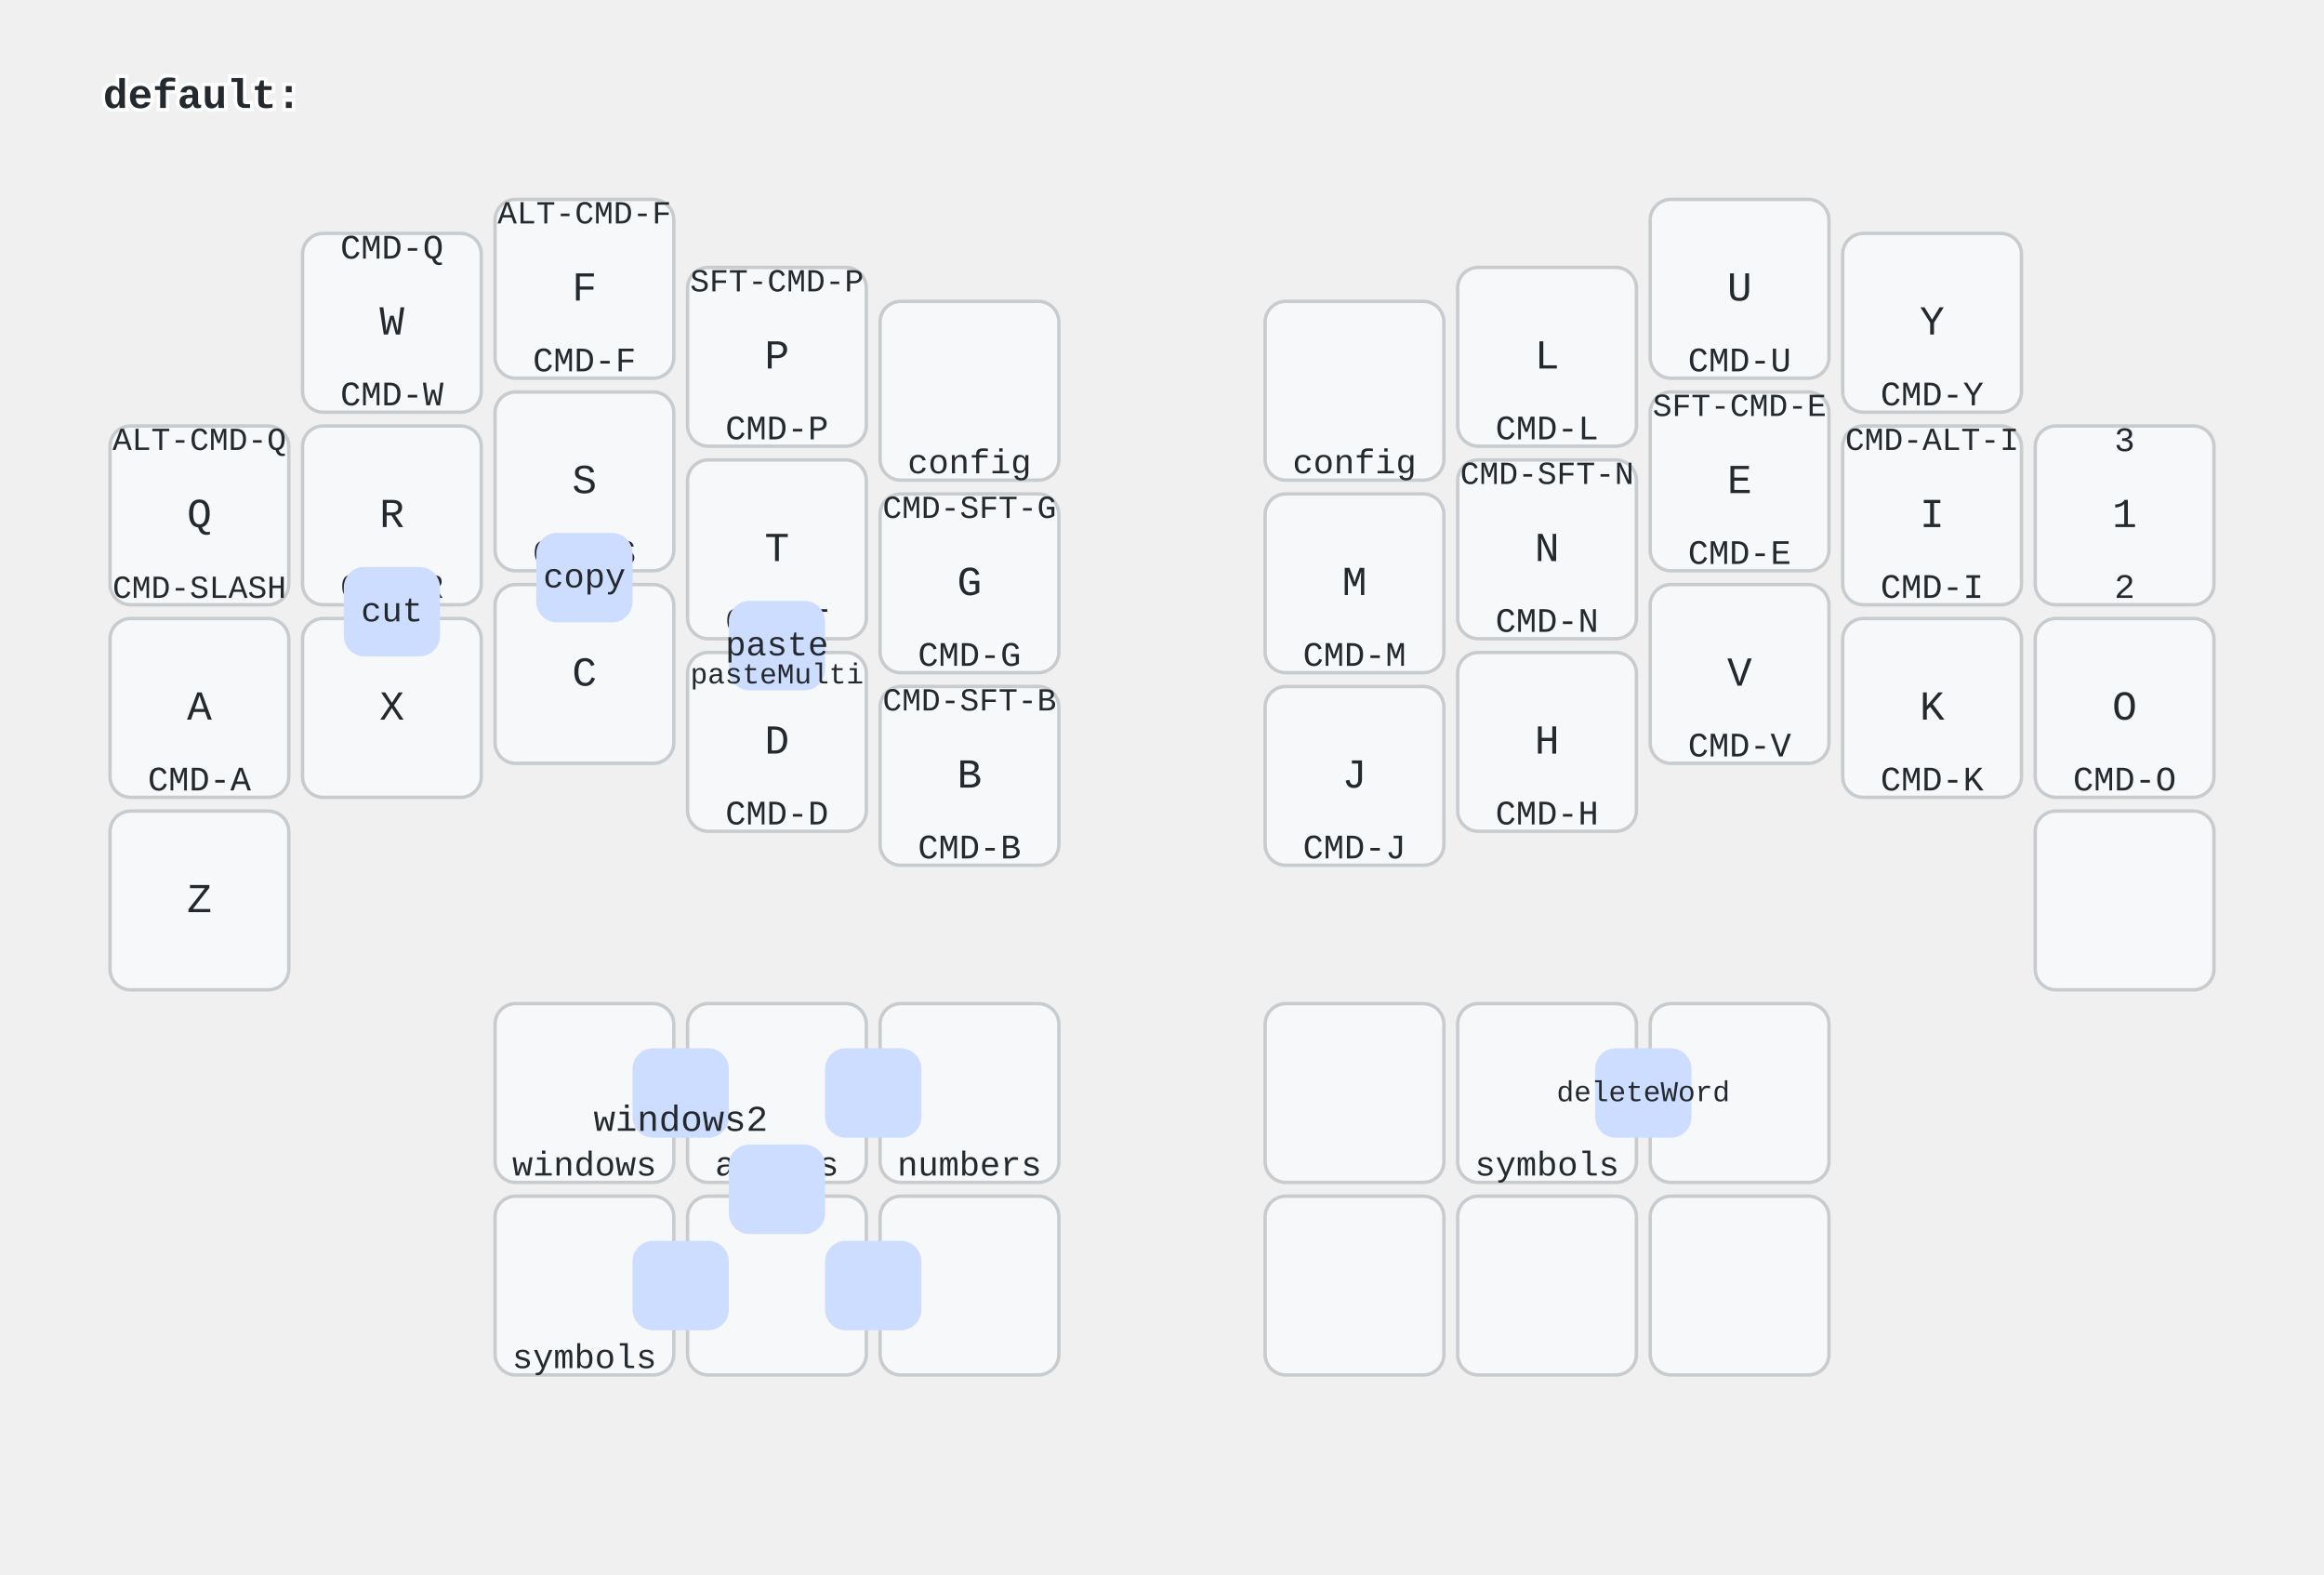
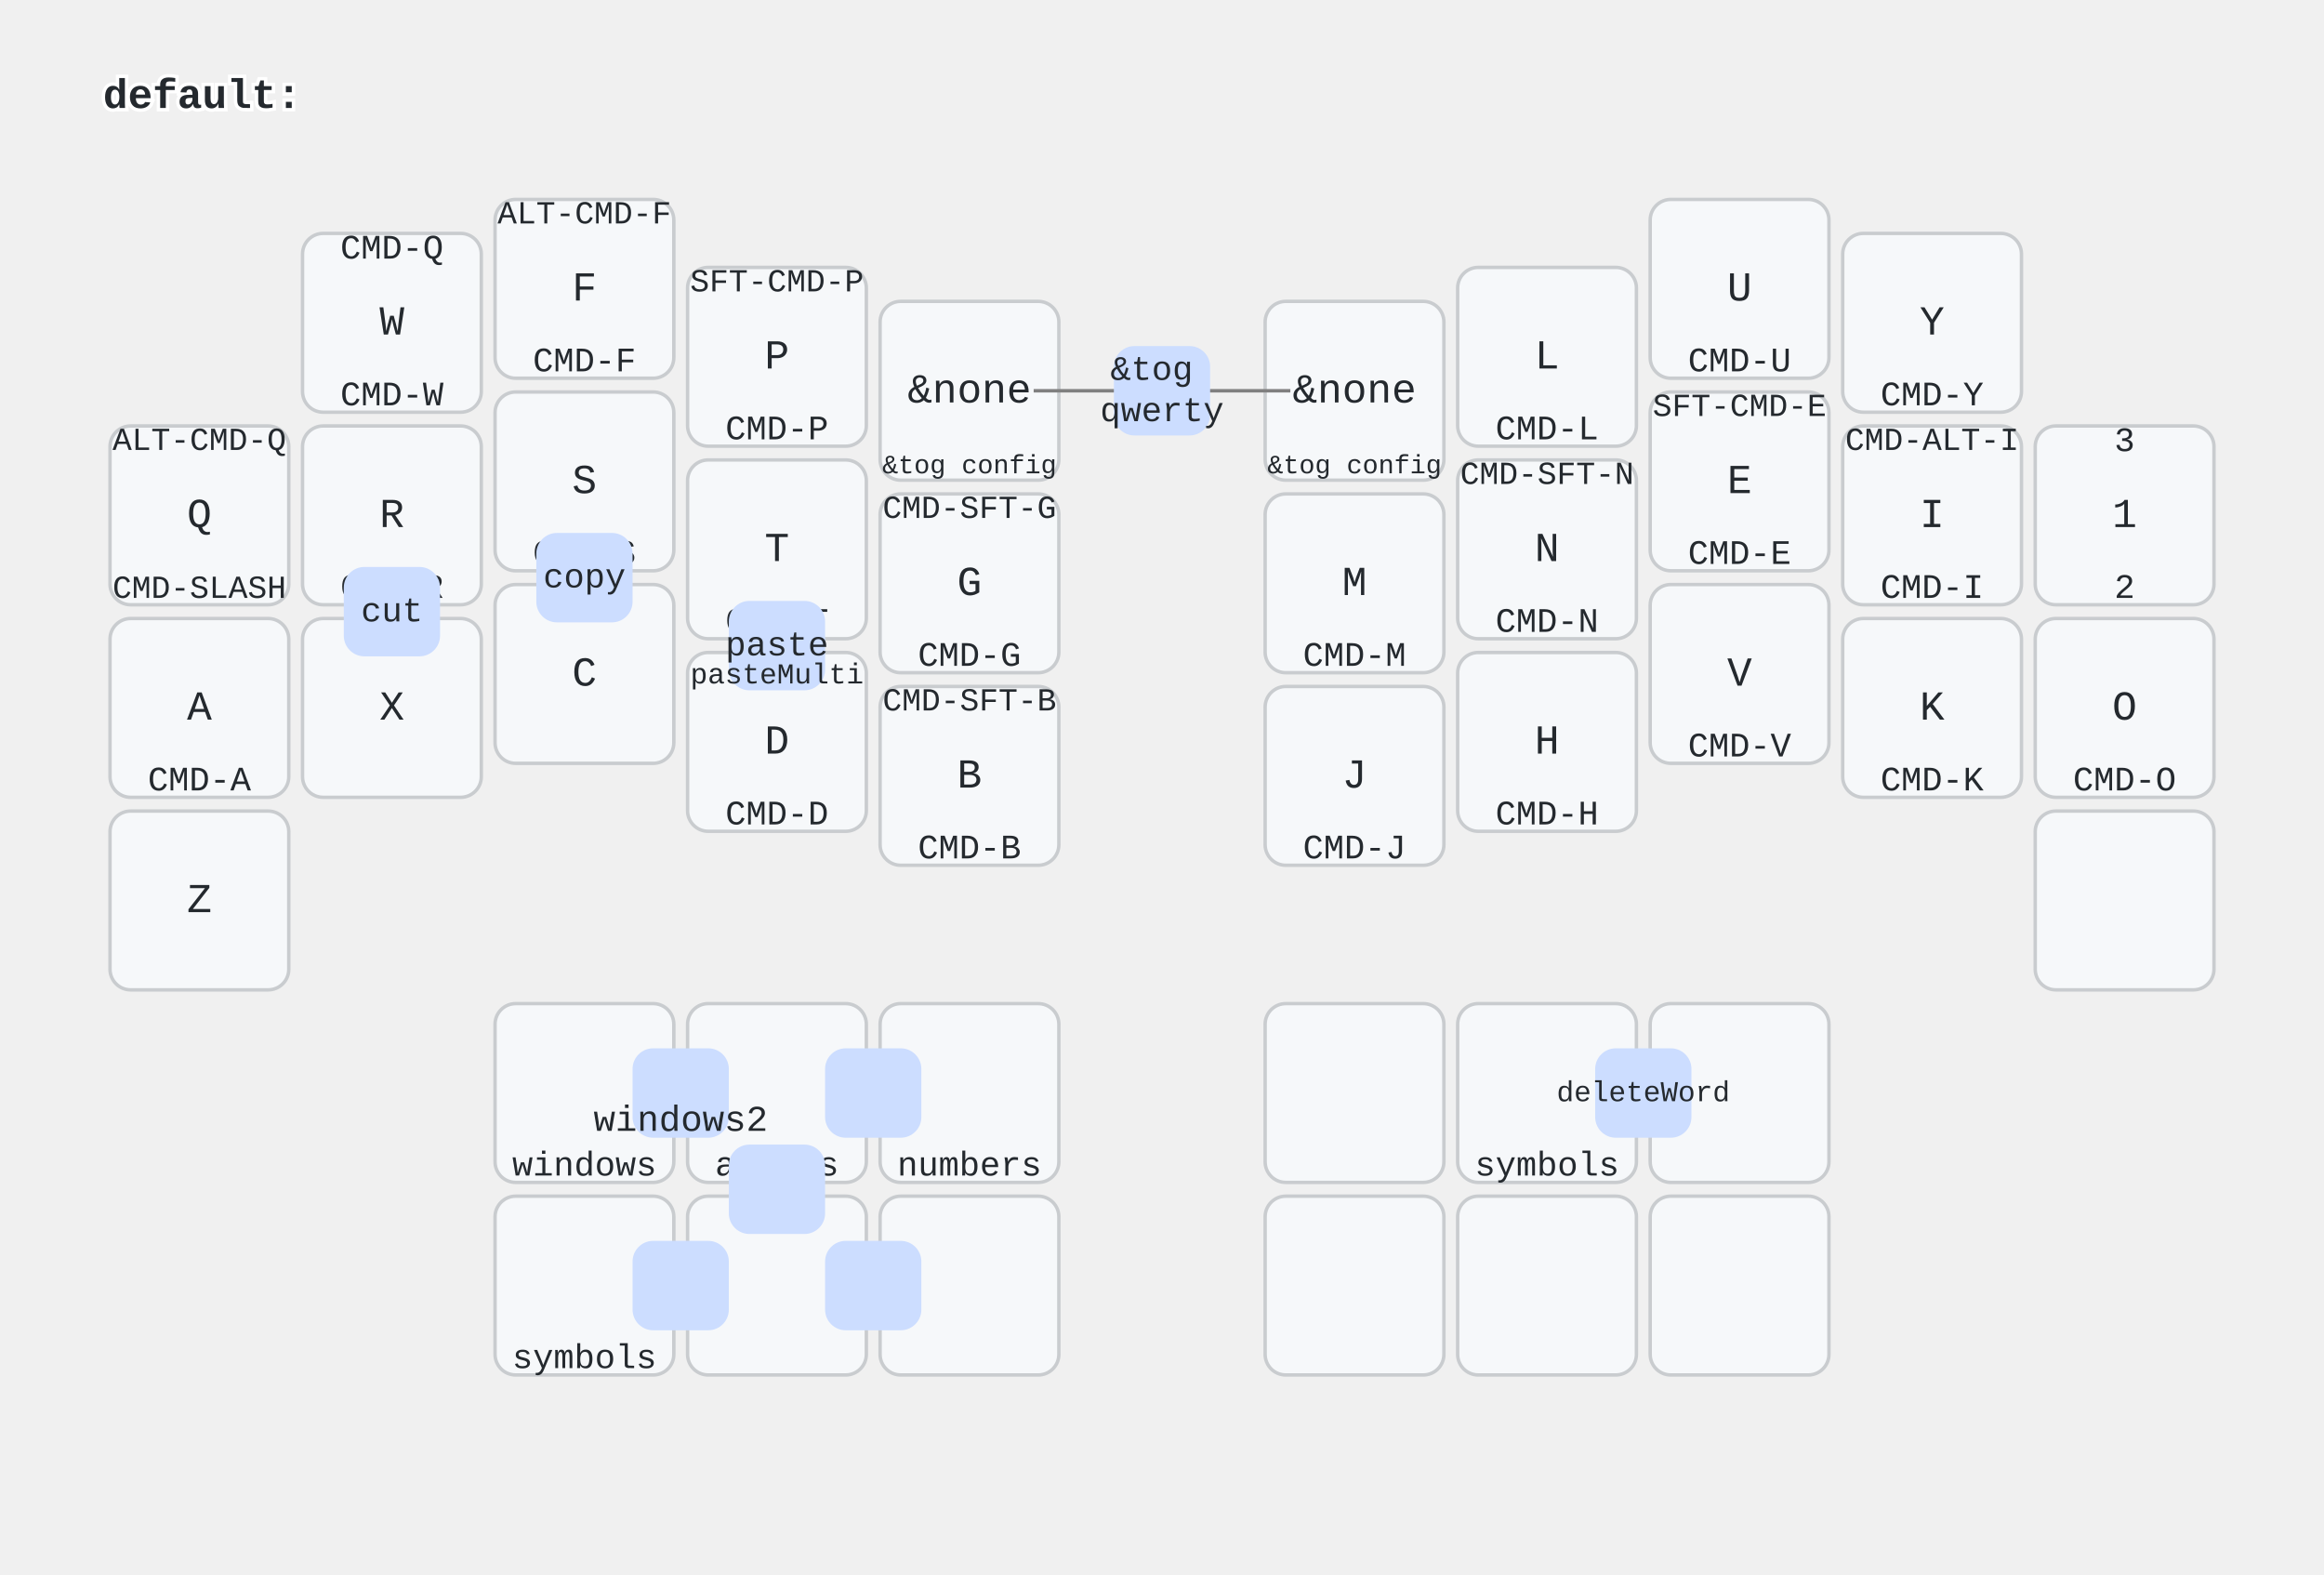
<svg xmlns="http://www.w3.org/2000/svg" xmlns:xlink="http://www.w3.org/1999/xlink" width="676.0" height="457.882" viewBox="0 0 676.0 457.882" class="keymap">
  <defs>/* start glyphs */
- <svg id="tabler:space">
-       <svg class="icon icon-tabler icon-tabler-space" viewBox="0 0 24 24" stroke-width="2" stroke="currentColor" fill="none" stroke-linecap="round" stroke-linejoin="round">
-         <path stroke="none" d="M0 0h24v24H0z" fill="none" />
-         <path d="M4 10v3a1 1 0 0 0 1 1h14a1 1 0 0 0 1 -1v-3" />
+ <svg id="mdi:apple-keyboard-shift">
+       <svg id="mdi-apple-keyboard-shift" viewBox="0 0 24 24">
+         <path d="M15,18V12H17.17L12,6.83L6.83,12H9V18H15M12,4L22,14H17V20H7V14H2L12,4Z" />
+       </svg>
+     </svg>
+     <svg id="mdi:apple-keyboard-control">
+       <svg id="mdi-apple-keyboard-control" viewBox="0 0 24 24">
+         <path d="M19.78,11.78L18.36,13.19L12,6.83L5.64,13.19L4.22,11.78L12,4L19.78,11.78Z" />
      </svg>
    </svg>
    <svg id="mdi:mirror-rectangle">
      <svg id="mdi-mirror-rectangle" viewBox="0 0 24 24">
        <path d="M8.29 10.28L11.53 7.03L12.59 8.09L9.35 11.34L8.29 10.28M8.7 14.61L14.36 8.95L15.42 10L9.76 15.67L8.7 14.61M18 3V21H6V3H18M20 1H4V23H20V1Z" />
      </svg>
    </svg>
    <svg id="tabler:box-multiple">
      <svg class="icon icon-tabler icon-tabler-box-multiple" viewBox="0 0 24 24" stroke-width="2" stroke="currentColor" fill="none" stroke-linecap="round" stroke-linejoin="round">
        <path stroke="none" d="M0 0h24v24H0z" fill="none" />
        <path d="M7 3m0 2a2 2 0 0 1 2 -2h10a2 2 0 0 1 2 2v10a2 2 0 0 1 -2 2h-10a2 2 0 0 1 -2 -2z" />
        <path d="M17 17v2a2 2 0 0 1 -2 2h-10a2 2 0 0 1 -2 -2v-10a2 2 0 0 1 2 -2h2" />
      </svg>
    </svg>
-     <svg id="mdi:apple-keyboard-control">
-       <svg id="mdi-apple-keyboard-control" viewBox="0 0 24 24">
-         <path d="M19.78,11.78L18.36,13.19L12,6.83L5.64,13.19L4.22,11.78L12,4L19.78,11.78Z" />
-       </svg>
-     </svg>
-     <svg id="mdi:apple-keyboard-shift">
-       <svg id="mdi-apple-keyboard-shift" viewBox="0 0 24 24">
-         <path d="M15,18V12H17.17L12,6.83L6.83,12H9V18H15M12,4L22,14H17V20H7V14H2L12,4Z" />
+     <svg id="tabler:space">
+       <svg class="icon icon-tabler icon-tabler-space" viewBox="0 0 24 24" stroke-width="2" stroke="currentColor" fill="none" stroke-linecap="round" stroke-linejoin="round">
+         <path stroke="none" d="M0 0h24v24H0z" fill="none" />
+         <path d="M4 10v3a1 1 0 0 0 1 1h14a1 1 0 0 0 1 -1v-3" />
      </svg>
    </svg>
    <svg id="mdi:cancel">
      <svg id="mdi-cancel" viewBox="0 0 24 24">
        <path d="M12 2C17.5 2 22 6.5 22 12S17.5 22 12 22 2 17.5 2 12 6.5 2 12 2M12 4C10.1 4 8.4 4.6 7.1 5.7L18.3 16.9C19.3 15.5 20 13.8 20 12C20 7.6 16.4 4 12 4M16.9 18.3L5.7 7.1C4.6 8.4 4 10.1 4 12C4 16.4 7.6 20 12 20C13.9 20 15.6 19.4 16.9 18.3Z" />
      </svg>
    </svg>
  </defs>/* end glyphs */
<style>/* inherit to force styles through use tags*/
svg path {
    fill: inherit;
}
/* font and background color specifications */
svg.keymap {
    font-family: SFMono-Regular,Consolas,Liberation Mono,Menlo,monospace;
    font-size: 12px;
    font-kerning: normal;
    text-rendering: optimizeLegibility;
    fill: #24292e;
}

/* default key styling */
rect.key {
    fill: #f6f8fa;
    stroke: #c9cccf;
    stroke-width: 1;
}

/* color accent for combo boxes */
rect.combo {
    fill: #cdf;
}

/* color accent for held keys */
rect.held, rect.combo.held {
    fill: #fdd;
}

/* color accent for ghost (optional) keys */
rect.ghost, rect.combo.ghost {
    fill: #ddd;
}

text {
    text-anchor: middle;
    dominant-baseline: middle;
}

/* styling for layer labels */
text.label {
    font-weight: bold;
    text-anchor: start;
    stroke: white;
    stroke-width: 2;
    paint-order: stroke;
}

/* styling for combo tap, and key hold/shifted label text */
text.combo, text.hold, text.shifted {
    font-size: 10px;
}

text.hold {
    text-anchor: middle;
    dominant-baseline: auto;
}

text.shifted {
    text-anchor: middle;
    dominant-baseline: hanging;
}

/* styling for hold/shifted label text in combo box */
text.combo.hold, text.combo.shifted {
    font-size: 7px;
}

/* lighter symbol for transparent keys */
text.trans {
    fill: #7b7e81;
}

/* styling for combo dendrons */
path.combo {
    stroke-width: 1;
    stroke: gray;
    fill: none;
}

/* Start Tabler Icons Cleanup */
/* cannot use height/width with glyphs */
.icon-tabler &gt; path {
    fill: inherit;
    stroke: inherit;
}
/* hide tabler's default box */
.icon-tabler &gt; path[stroke="none"][fill="none"] {
    visibility: collapse;
}
/* End Tabler Icons Cleanup */
</style>
  <g class="layer-default">
    <text x="30.0" y="28.0" class="label">default:</text>
    <rect rx="6.0" ry="6.0" x="32.0" y="123.882" width="52.0" height="52.0" class="key" />
    <text x="58.0" y="149.882" class="tap">Q</text>
    <text x="58.0" y="173.882" class="hold" style="font-size: 78%">CMD-SLASH</text>
    <text x="58.0" y="125.882" class="shifted" style="font-size: 78%">ALT-CMD-Q</text>
    <rect rx="6.0" ry="6.0" x="88.0" y="67.882" width="52.0" height="52.0" class="key" />
    <text x="114.0" y="93.882" class="tap">W</text>
    <text x="114.0" y="117.882" class="hold">CMD-W</text>
    <text x="114.0" y="69.882" class="shifted">CMD-Q</text>
    <rect rx="6.0" ry="6.0" x="144.0" y="58.0" width="52.0" height="52.0" class="key" />
    <text x="170.0" y="84.0" class="tap">F</text>
    <text x="170.0" y="108.0" class="hold">CMD-F</text>
    <text x="170.0" y="60.0" class="shifted" style="font-size: 78%">ALT-CMD-F</text>
    <rect rx="6.0" ry="6.0" x="200.0" y="77.765" width="52.0" height="52.0" class="key" />
    <text x="226.0" y="103.765" class="tap">P</text>
    <text x="226.0" y="127.765" class="hold">CMD-P</text>
    <text x="226.0" y="79.765" class="shifted" style="font-size: 78%">SFT-CMD-P</text>
    <rect rx="6.0" ry="6.0" x="256.0" y="87.647" width="52.0" height="52.0" class="key" />
-     <use href="#tabler:box-multiple" xlink:href="#tabler:box-multiple" x="275.0" y="106.647" height="14" width="14.0" class="tap glyph tabler:box-multiple" />
-     <text x="282.0" y="137.647" class="hold">config</text>
+     <text x="282.0" y="113.647" class="tap">&amp;none</text>
+     <text x="282.0" y="137.647" class="hold" style="font-size: 64%">&amp;tog config</text>
    <rect rx="6.0" ry="6.0" x="32.0" y="179.882" width="52.0" height="52.0" class="key" />
    <text x="58.0" y="205.882" class="tap">A</text>
    <text x="58.0" y="229.882" class="hold">CMD-A</text>
    <rect rx="6.0" ry="6.0" x="88.0" y="123.882" width="52.0" height="52.0" class="key" />
    <text x="114.0" y="149.882" class="tap">R</text>
    <text x="114.0" y="173.882" class="hold">CMD-R</text>
    <rect rx="6.0" ry="6.0" x="144.0" y="114.0" width="52.0" height="52.0" class="key" />
    <text x="170.0" y="140.0" class="tap">S</text>
    <text x="170.0" y="164.0" class="hold">CMD-S</text>
    <rect rx="6.0" ry="6.0" x="200.0" y="133.765" width="52.0" height="52.0" class="key" />
    <text x="226.0" y="159.765" class="tap">T</text>
    <text x="226.0" y="183.765" class="hold">CMD-T</text>
    <rect rx="6.0" ry="6.0" x="256.0" y="143.647" width="52.0" height="52.0" class="key" />
    <text x="282.0" y="169.647" class="tap">G</text>
    <text x="282.0" y="193.647" class="hold">CMD-G</text>
    <text x="282.0" y="145.647" class="shifted" style="font-size: 78%">CMD-SFT-G</text>
    <rect rx="6.0" ry="6.0" x="32.0" y="235.882" width="52.0" height="52.0" class="key" />
    <text x="58.0" y="261.882" class="tap">Z</text>
    <rect rx="6.0" ry="6.0" x="88.0" y="179.882" width="52.0" height="52.0" class="key" />
    <text x="114.0" y="205.882" class="tap">X</text>
    <rect rx="6.0" ry="6.0" x="144.0" y="170.0" width="52.0" height="52.0" class="key" />
    <text x="170.0" y="196.0" class="tap">C</text>
    <rect rx="6.0" ry="6.0" x="200.0" y="189.765" width="52.0" height="52.0" class="key" />
    <text x="226.0" y="215.765" class="tap">D</text>
    <text x="226.0" y="239.765" class="hold">CMD-D</text>
    <rect rx="6.0" ry="6.0" x="256.0" y="199.647" width="52.0" height="52.0" class="key" />
    <text x="282.0" y="225.647" class="tap">B</text>
    <text x="282.0" y="249.647" class="hold">CMD-B</text>
    <text x="282.0" y="201.647" class="shifted" style="font-size: 78%">CMD-SFT-B</text>
    <rect rx="6.0" ry="6.0" x="144.0" y="291.882" width="52.0" height="52.0" class="key" />
    <use href="#tabler:box-multiple" xlink:href="#tabler:box-multiple" x="163.0" y="310.882" height="14" width="14.0" class="tap glyph tabler:box-multiple" />
    <text x="170.0" y="341.882" class="hold">windows</text>
    <rect rx="6.0" ry="6.0" x="200.0" y="291.882" width="52.0" height="52.0" class="key" />
    <use href="#tabler:box-multiple" xlink:href="#tabler:box-multiple" x="219.0" y="310.882" height="14" width="14.0" class="tap glyph tabler:box-multiple" />
    <text x="226.0" y="341.882" class="hold">arrows</text>
    <rect rx="6.0" ry="6.0" x="256.0" y="291.882" width="52.0" height="52.0" class="key" />
    <use href="#tabler:box-multiple" xlink:href="#tabler:box-multiple" x="275.0" y="310.882" height="14" width="14.0" class="tap glyph tabler:box-multiple" />
    <text x="282.0" y="341.882" class="hold">numbers</text>
    <rect rx="6.0" ry="6.0" x="144.0" y="347.882" width="52.0" height="52.0" class="key" />
    <use href="#tabler:box-multiple" xlink:href="#tabler:box-multiple" x="163.0" y="366.882" height="14" width="14.0" class="tap glyph tabler:box-multiple" />
    <text x="170.0" y="397.882" class="hold">symbols</text>
    <rect rx="6.0" ry="6.0" x="200.0" y="347.882" width="52.0" height="52.0" class="key" />
    <use href="#mdi:mirror-rectangle" xlink:href="#mdi:mirror-rectangle" x="219.0" y="366.882" height="14" width="14.0" class="tap glyph mdi:mirror-rectangle" />
    <rect rx="6.0" ry="6.0" x="256.0" y="347.882" width="52.0" height="52.0" class="key" />
    <use href="#mdi:apple-keyboard-shift" xlink:href="#mdi:apple-keyboard-shift" x="275.0" y="366.882" height="14" width="14.0" class="tap glyph mdi:apple-keyboard-shift" />
    <rect rx="6.0" ry="6.0" x="368.0" y="87.647" width="52.0" height="52.0" class="key" />
-     <use href="#tabler:box-multiple" xlink:href="#tabler:box-multiple" x="387.0" y="106.647" height="14" width="14.0" class="tap glyph tabler:box-multiple" />
-     <text x="394.0" y="137.647" class="hold">config</text>
+     <text x="394.0" y="113.647" class="tap">&amp;none</text>
+     <text x="394.0" y="137.647" class="hold" style="font-size: 64%">&amp;tog config</text>
    <rect rx="6.0" ry="6.0" x="424.0" y="77.765" width="52.0" height="52.0" class="key" />
    <text x="450.0" y="103.765" class="tap">L</text>
    <text x="450.0" y="127.765" class="hold">CMD-L</text>
    <rect rx="6.0" ry="6.0" x="480.0" y="58" width="52.0" height="52.0" class="key" />
    <text x="506.0" y="84" class="tap">U</text>
    <text x="506.0" y="108" class="hold">CMD-U</text>
    <rect rx="6.0" ry="6.0" x="536.0" y="67.882" width="52.0" height="52.0" class="key" />
    <text x="562.0" y="93.882" class="tap">Y</text>
    <text x="562.0" y="117.882" class="hold">CMD-Y</text>
    <rect rx="6.0" ry="6.0" x="592.0" y="123.882" width="52.0" height="52.0" class="key" />
    <text x="618.0" y="149.882" class="tap">1</text>
    <text x="618.0" y="173.882" class="hold">2</text>
    <text x="618.0" y="125.882" class="shifted">3</text>
    <rect rx="6.0" ry="6.0" x="368.0" y="143.647" width="52.0" height="52.0" class="key" />
    <text x="394.0" y="169.647" class="tap">M</text>
    <text x="394.0" y="193.647" class="hold">CMD-M</text>
    <rect rx="6.0" ry="6.0" x="424.0" y="133.765" width="52.0" height="52.0" class="key" />
    <text x="450.0" y="159.765" class="tap">N</text>
    <text x="450.0" y="183.765" class="hold">CMD-N</text>
    <text x="450.0" y="135.765" class="shifted" style="font-size: 78%">CMD-SFT-N</text>
    <rect rx="6.0" ry="6.0" x="480.0" y="114.0" width="52.0" height="52.0" class="key" />
    <text x="506.0" y="140.0" class="tap">E</text>
    <text x="506.0" y="164.0" class="hold">CMD-E</text>
    <text x="506.0" y="116.0" class="shifted" style="font-size: 78%">SFT-CMD-E</text>
    <rect rx="6.0" ry="6.0" x="536.0" y="123.882" width="52.0" height="52.0" class="key" />
    <text x="562.0" y="149.882" class="tap">I</text>
    <text x="562.0" y="173.882" class="hold">CMD-I</text>
    <text x="562.0" y="125.882" class="shifted" style="font-size: 78%">CMD-ALT-I</text>
    <rect rx="6.0" ry="6.0" x="592.0" y="179.882" width="52.0" height="52.0" class="key" />
    <text x="618.0" y="205.882" class="tap">O</text>
    <text x="618.0" y="229.882" class="hold">CMD-O</text>
    <rect rx="6.0" ry="6.0" x="368.0" y="199.647" width="52.0" height="52.0" class="key" />
    <text x="394.0" y="225.647" class="tap">J</text>
    <text x="394.0" y="249.647" class="hold">CMD-J</text>
    <rect rx="6.0" ry="6.0" x="424.0" y="189.765" width="52.0" height="52.0" class="key" />
    <text x="450.0" y="215.765" class="tap">H</text>
    <text x="450.0" y="239.765" class="hold">CMD-H</text>
    <rect rx="6.0" ry="6.0" x="480.0" y="170.0" width="52.0" height="52.0" class="key" />
    <text x="506.0" y="196.0" class="tap">V</text>
    <text x="506.0" y="220.0" class="hold">CMD-V</text>
    <rect rx="6.0" ry="6.0" x="536.0" y="179.882" width="52.0" height="52.0" class="key" />
    <text x="562.0" y="205.882" class="tap">K</text>
    <text x="562.0" y="229.882" class="hold">CMD-K</text>
    <rect rx="6.0" ry="6.0" x="592.0" y="235.882" width="52.0" height="52.0" class="key" />
    <use href="#mdi:cancel" xlink:href="#mdi:cancel" x="611.0" y="254.882" height="14" width="14.0" class="tap glyph mdi:cancel" />
    <rect rx="6.0" ry="6.0" x="368.0" y="291.882" width="52.0" height="52.0" class="key" />
    <use href="#tabler:space" xlink:href="#tabler:space" x="387.0" y="310.882" height="14" width="14.0" class="tap glyph tabler:space" />
    <rect rx="6.0" ry="6.0" x="424.0" y="291.882" width="52.0" height="52.0" class="key" />
    <use href="#tabler:box-multiple" xlink:href="#tabler:box-multiple" x="443.0" y="310.882" height="14" width="14.0" class="tap glyph tabler:box-multiple" />
    <text x="450.0" y="341.882" class="hold">symbols</text>
    <rect rx="6.0" ry="6.0" x="480.0" y="291.882" width="52.0" height="52.0" class="key" />
    <use href="#mdi:apple-keyboard-shift" xlink:href="#mdi:apple-keyboard-shift" x="499.0" y="310.882" height="14" width="14.0" class="tap glyph mdi:apple-keyboard-shift" />
    <rect rx="6.0" ry="6.0" x="368.0" y="347.882" width="52.0" height="52.0" class="key" />
    <rect rx="6.0" ry="6.0" x="424.0" y="347.882" width="52.0" height="52.0" class="key" />
    <rect rx="6.0" ry="6.0" x="480.0" y="347.882" width="52.0" height="52.0" class="key" />
    <rect rx="6.0" ry="6.0" x="212.0" y="174.765" width="28.0" height="26.0" class="combo" />
    <text x="226.0" y="187.765" class="combo tap">paste</text>
    <text x="226.0" y="198.765" class="combo hold" style="font-size: 70%">pasteMulti</text>
    <rect rx="6.0" ry="6.0" x="156.0" y="155.0" width="28.0" height="26.0" class="combo" />
    <text x="170.0" y="168.0" class="combo tap">copy</text>
    <rect rx="6.0" ry="6.0" x="100.0" y="164.882" width="28.0" height="26.0" class="combo" />
    <text x="114.0" y="177.882" class="combo tap">cut</text>
    <rect rx="6.0" ry="6.0" x="464.0" y="304.882" width="28.0" height="26.0" class="combo" />
    <text x="478.0" y="317.882" class="combo tap" style="font-size: 70%">deleteWord</text>
+     <path d="M338.0,113.647 l-37.333,0.0" class="combo" />
+     <path d="M338.0,113.647 l37.333,0.0" class="combo" />
+     <rect rx="6.0" ry="6.0" x="324.0" y="100.647" width="28.0" height="26.0" class="combo" />
+     <text x="338.0" y="113.647" class="combo tap">
+       <tspan x="338.0" dy="-0.6em">&amp;tog</tspan>
+       <tspan x="338.0" dy="1.2em">qwerty</tspan>
+     </text>
    <rect rx="6.0" ry="6.0" x="240.0" y="304.882" width="28.0" height="26.0" class="combo" />
    <use href="#mdi:apple-keyboard-control" xlink:href="#mdi:apple-keyboard-control" x="247.0" y="310.882" height="14" width="14.0" class="combo tap glyph mdi:apple-keyboard-control" />
    <rect rx="6.0" ry="6.0" x="184.0" y="304.882" width="28.0" height="26.0" class="combo" />
    <use href="#tabler:box-multiple" xlink:href="#tabler:box-multiple" x="191.0" y="310.882" height="14" width="14.0" class="combo tap glyph tabler:box-multiple" />
    <text x="198.0" y="328.882" class="combo hold" style="font-size: 88%">windows2</text>
    <rect rx="6.0" ry="6.0" x="184.0" y="360.882" width="28.0" height="26.0" class="combo" />
    <use href="#mdi:mirror-rectangle" xlink:href="#mdi:mirror-rectangle" x="191.0" y="366.882" height="14" width="14.0" class="combo tap glyph mdi:mirror-rectangle" />
    <rect rx="6.0" ry="6.0" x="212.0" y="332.882" width="28.0" height="26.0" class="combo" />
    <use href="#mdi:mirror-rectangle" xlink:href="#mdi:mirror-rectangle" x="219.0" y="338.882" height="14" width="14.0" class="combo tap glyph mdi:mirror-rectangle" />
    <rect rx="6.0" ry="6.0" x="240.0" y="360.882" width="28.0" height="26.0" class="combo" />
    <use href="#mdi:mirror-rectangle" xlink:href="#mdi:mirror-rectangle" x="247.0" y="366.882" height="14" width="14.0" class="combo tap glyph mdi:mirror-rectangle" />
  </g>
</svg>
